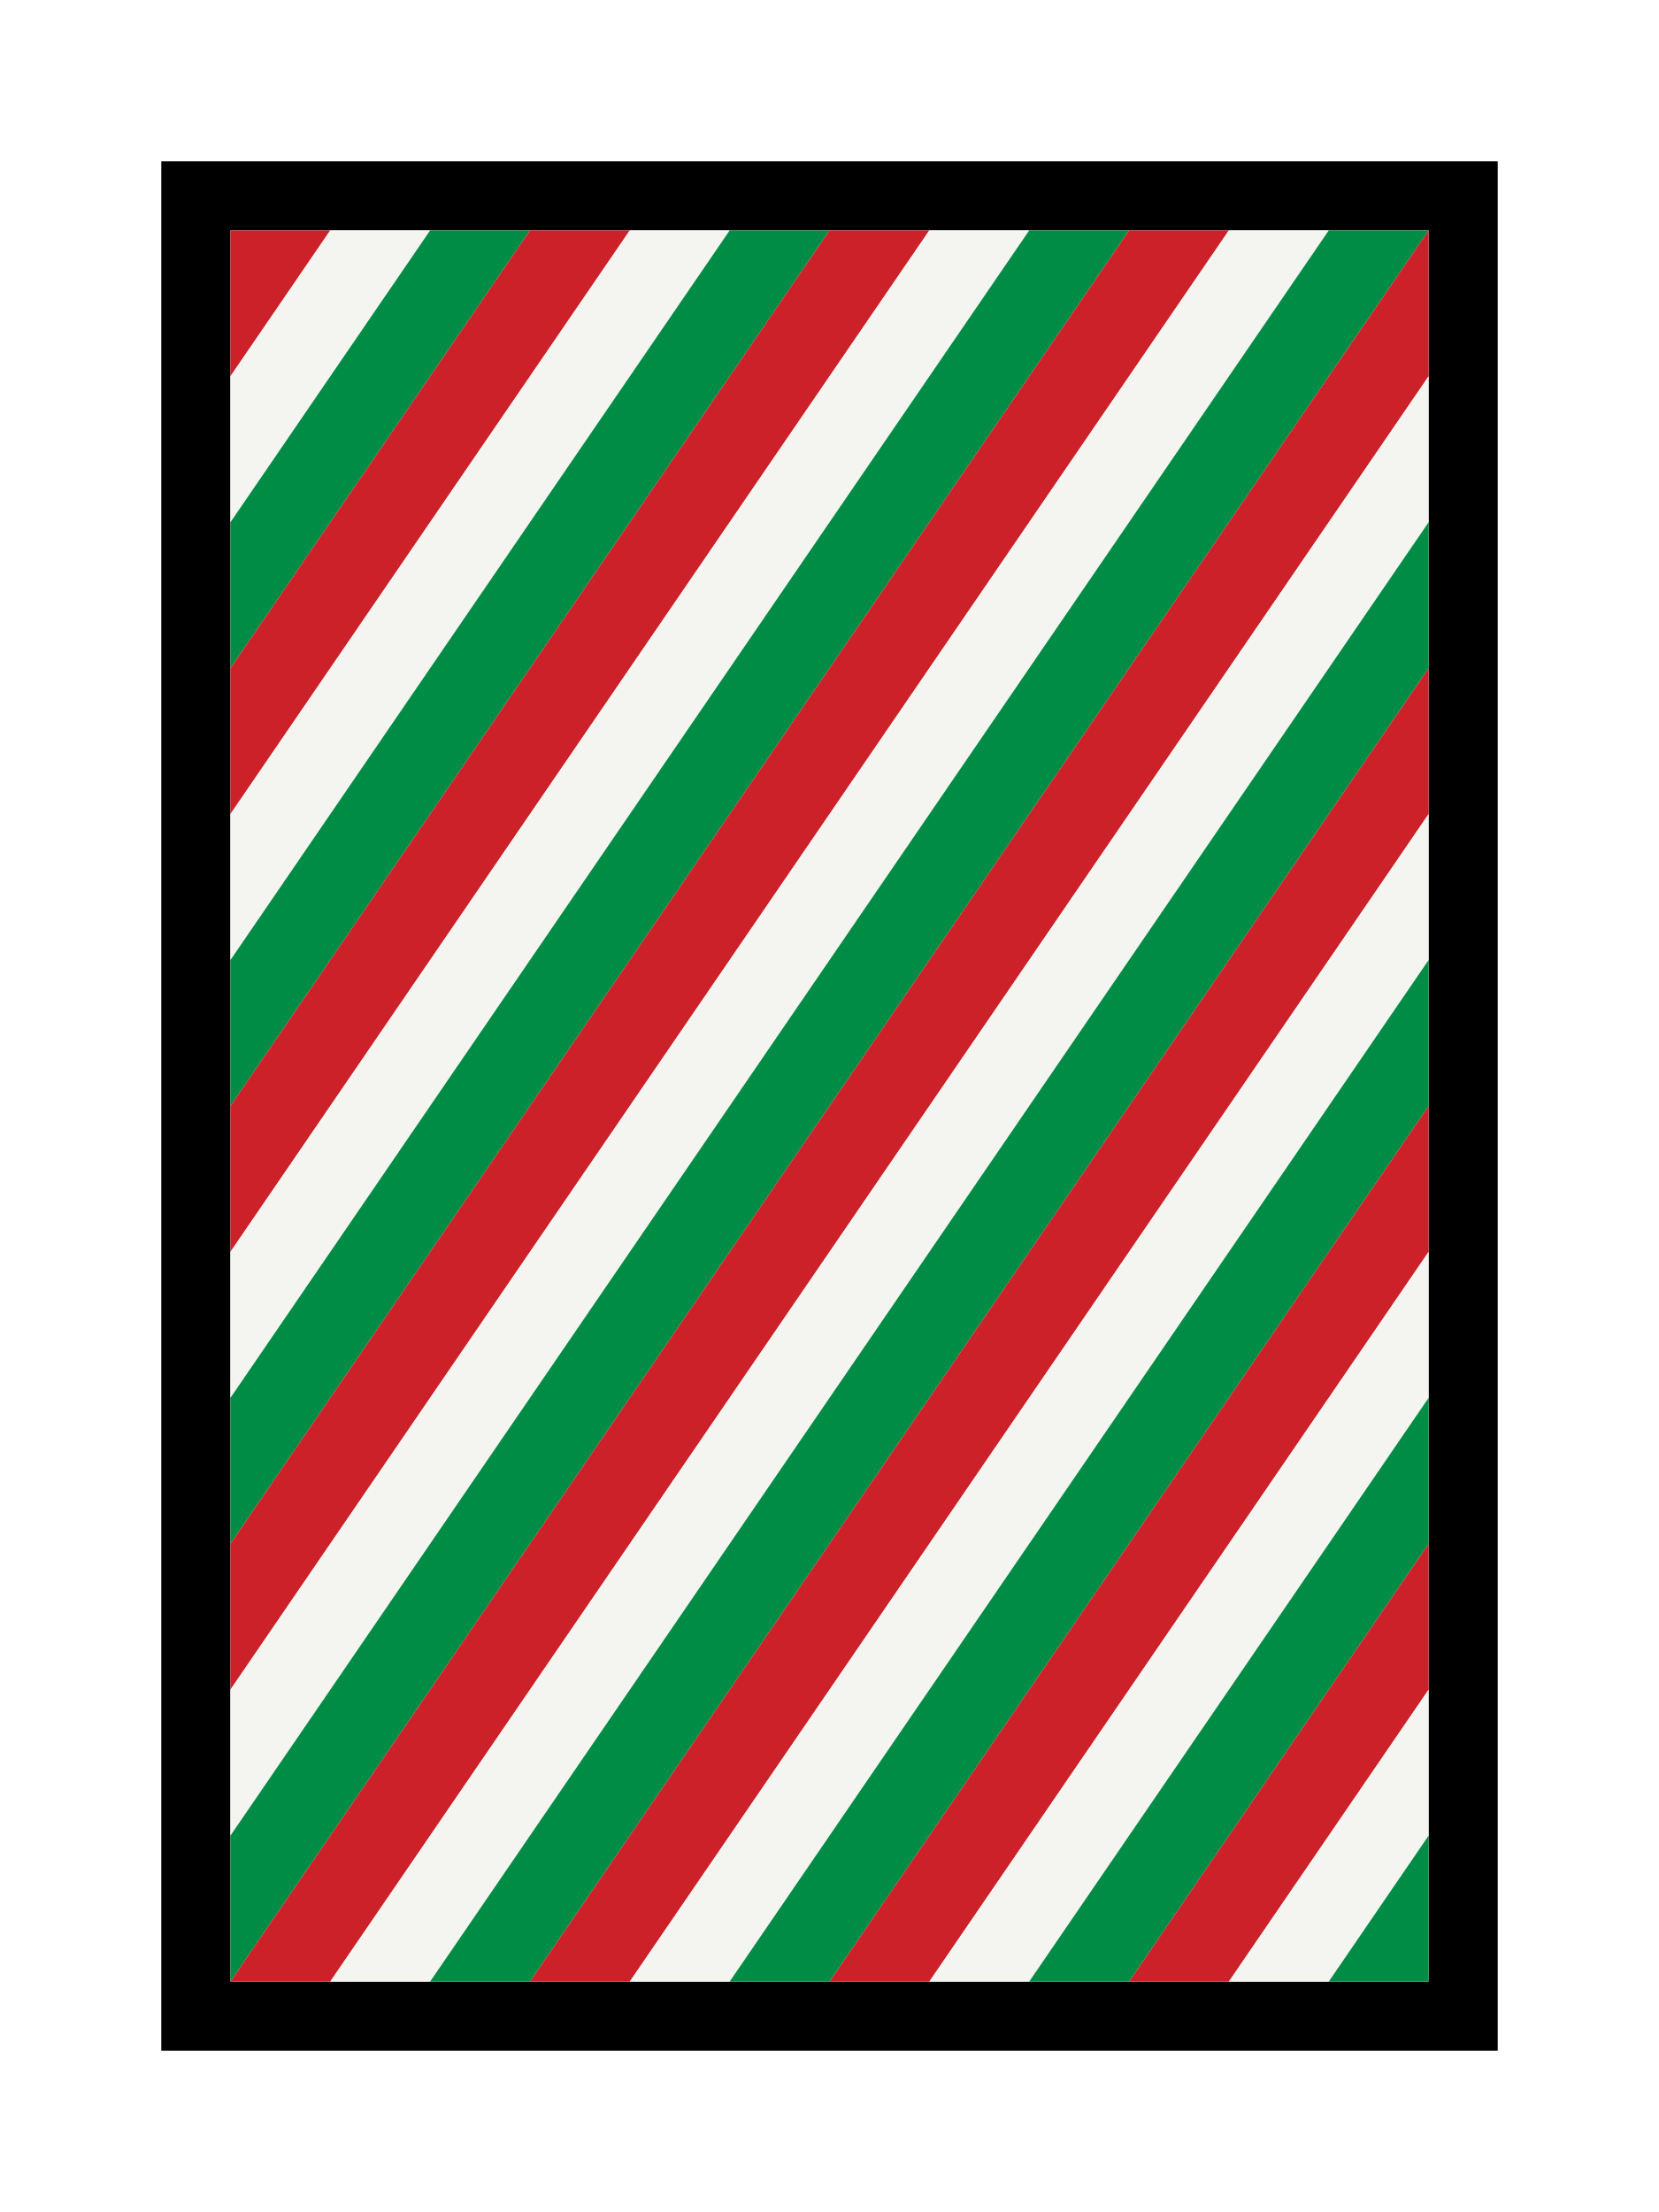
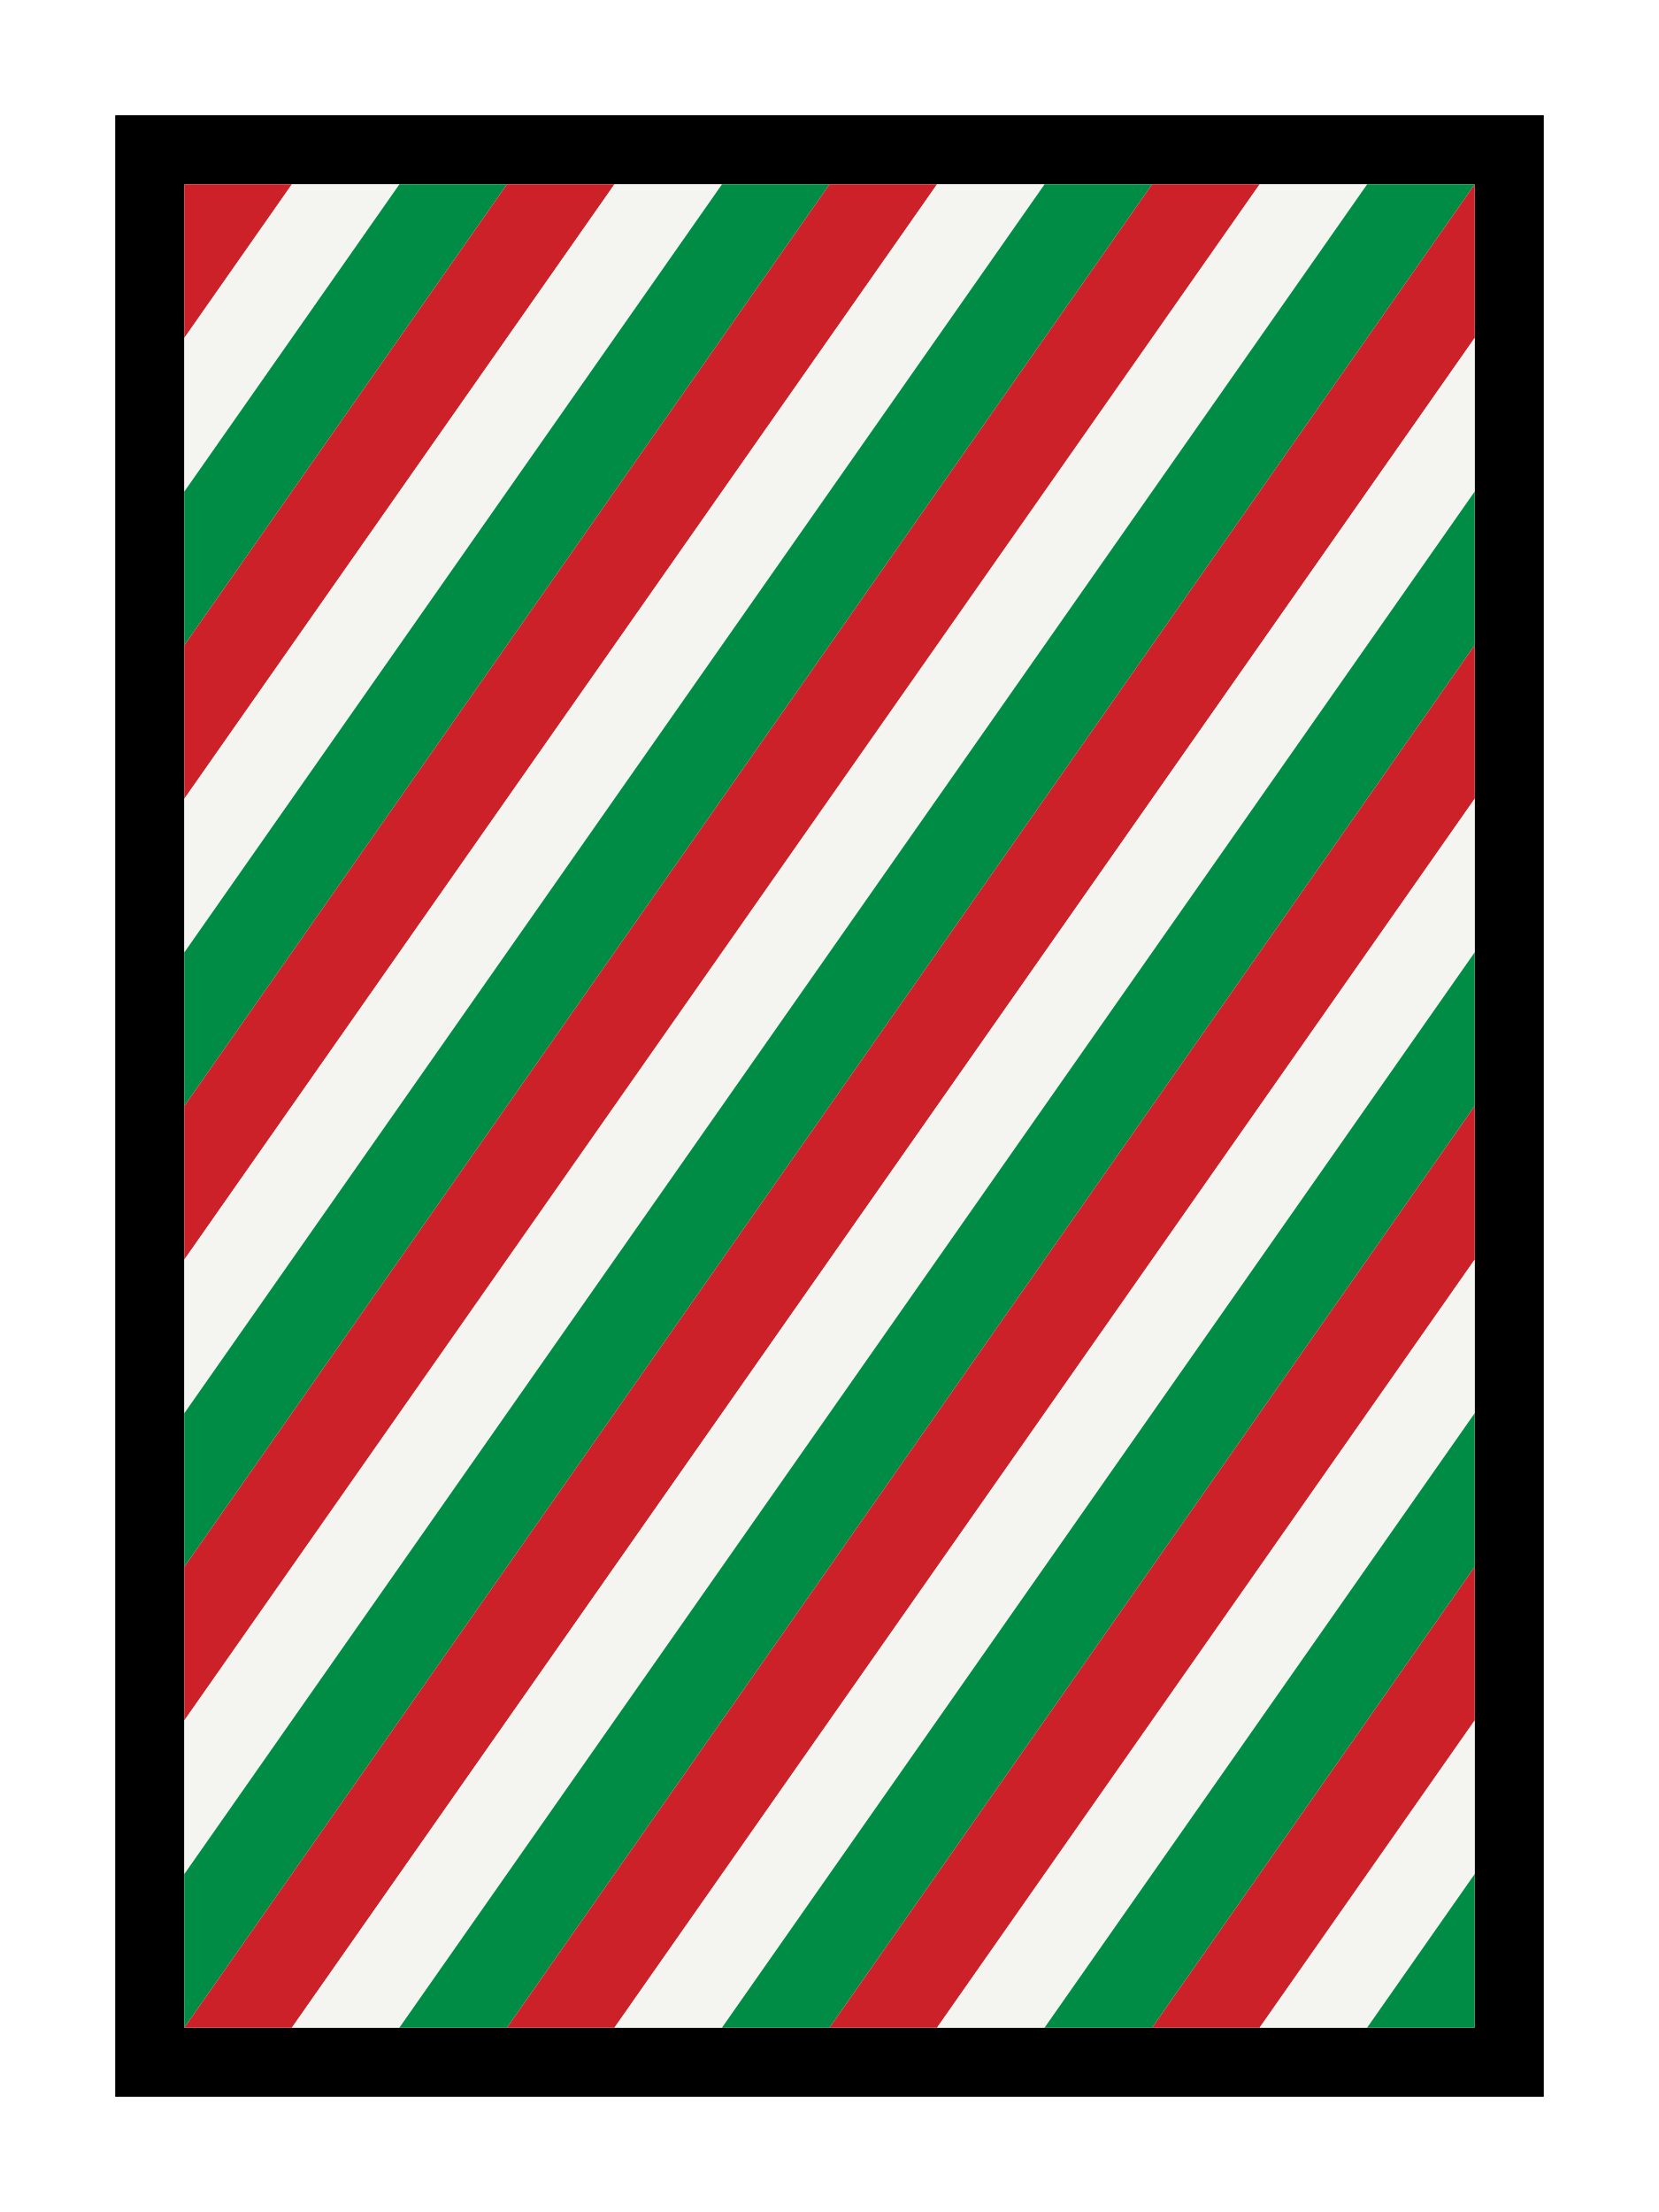
<svg xmlns="http://www.w3.org/2000/svg" version="1.1" baseProfile="full" width="72" height="96">
  <g style="display:inline">
    <rect style="display:inline;fill:#ffffff;stroke-width:0" width="72" height="96" x="0" y="0" />
-     <rect style="display:inline;fill:#000000;stroke-width:0" width="58" height="82" x="7" y="7" />
-     <rect style="display:inline;fill:#ffffff;stroke-width:0" width="52" height="76" x="10" y="10" />
+     <rect style="display:inline;fill:#000000;stroke-width:0" width="62" height="86" x="5" y="5" />
+     <rect style="display:inline;fill:#ffffff;stroke-width:0" width="56" height="80" x="8" y="8" />
  </g>
  <g>
-     <path fill="#CD212A" stroke="none" d="M 10.0,10.0 14.333,10.0 10.0,16.333 Z" />
-     <path fill="#F4F5F0" stroke="none" d="M 10.0,16.333 14.333,10.0 18.667,10.0 10.0,22.667 Z" />
-     <path fill="#008C45" stroke="none" d="M 10.0,22.667 18.667,10.0 23.0,10.0 10.0,29.0 Z" />
-     <path fill="#CD212A" stroke="none" d="M 10.0,29.0 23.0,10.0 27.333,10.0 10.0,35.333 Z" />
-     <path fill="#F4F5F0" stroke="none" d="M 10.0,35.333 27.333,10.0 31.667,10.0 10.0,41.667 Z" />
-     <path fill="#008C45" stroke="none" d="M 10.0,41.667 31.667,10.0 36.0,10.0 10.0,48.0 Z" />
-     <path fill="#CD212A" stroke="none" d="M 10.0,48.0 36.0,10.0 40.333,10.0 10.0,54.333 Z" />
-     <path fill="#F4F5F0" stroke="none" d="M 10.0,54.333 40.333,10.0 44.667,10.0 10.0,60.667 Z" />
-     <path fill="#008C45" stroke="none" d="M 10.0,60.667 44.667,10.0 49.0,10.0 10.0,67.0 Z" />
-     <path fill="#CD212A" stroke="none" d="M 10.0,67.0 49.0,10.0 53.333,10.0 10.0,73.333 Z" />
-     <path fill="#F4F5F0" stroke="none" d="M 10.0,73.333 53.333,10.0 57.667,10.0 10.0,79.667 Z" />
-     <path fill="#008C45" stroke="none" d="M 10.0,79.667 57.667,10.0 62.0,10.0 10.0,86.0 Z" />
-     <path fill="#CD212A" stroke="none" d="M 10.0,86.0 62.0,10.0 62.0,16.333 14.333,86.0 Z" />
-     <path fill="#F4F5F0" stroke="none" d="M 14.333,86.0 62.0,16.333 62.0,22.667 18.667,86.0 Z" />
-     <path fill="#008C45" stroke="none" d="M 18.667,86.0 62.0,22.667 62.0,29.0 23.0,86.0 Z" />
-     <path fill="#CD212A" stroke="none" d="M 23.0,86.0 62.0,29.0 62.0,35.333 27.333,86.0 Z" />
-     <path fill="#F4F5F0" stroke="none" d="M 27.333,86.0 62.0,35.333 62.0,41.667 31.667,86.0 Z" />
-     <path fill="#008C45" stroke="none" d="M 31.667,86.0 62.0,41.667 62.0,48.0 36.0,86.0 Z" />
-     <path fill="#CD212A" stroke="none" d="M 36.0,86.0 62.0,48.0 62.0,54.333 40.333,86.0 Z" />
-     <path fill="#F4F5F0" stroke="none" d="M 40.333,86.0 62.0,54.333 62.0,60.667 44.667,86.0 Z" />
-     <path fill="#008C45" stroke="none" d="M 44.667,86.0 62.0,60.667 62.0,67.0 49.0,86.0 Z" />
-     <path fill="#CD212A" stroke="none" d="M 49.0,86.0 62.0,67.0 62.0,73.333 53.333,86.0 Z" />
-     <path fill="#F4F5F0" stroke="none" d="M 53.333,86.0 62.0,73.333 62.0,79.667 57.667,86.0 Z" />
-     <path fill="#008C45" stroke="none" d="M 57.667,86.0 62.0,79.667 62.0,86.0 Z" />
+     <path fill="#CD212A" stroke="none" d="M 8.0,8.0 12.667,8.0 8.0,14.667 Z" />
+     <path fill="#F4F5F0" stroke="none" d="M 8.0,14.667 12.667,8.0 17.333,8.0 8.0,21.333 Z" />
+     <path fill="#008C45" stroke="none" d="M 8.0,21.333 17.333,8.0 22.0,8.0 8.0,28.0 Z" />
+     <path fill="#CD212A" stroke="none" d="M 8.0,28.0 22.0,8.0 26.667,8.0 8.0,34.667 Z" />
+     <path fill="#F4F5F0" stroke="none" d="M 8.0,34.667 26.667,8.0 31.333,8.0 8.0,41.333 Z" />
+     <path fill="#008C45" stroke="none" d="M 8.0,41.333 31.333,8.0 36.0,8.0 8.0,48.0 Z" />
+     <path fill="#CD212A" stroke="none" d="M 8.0,48.0 36.0,8.0 40.667,8.0 8.0,54.667 Z" />
+     <path fill="#F4F5F0" stroke="none" d="M 8.0,54.667 40.667,8.0 45.333,8.0 8.0,61.333 Z" />
+     <path fill="#008C45" stroke="none" d="M 8.0,61.333 45.333,8.0 50.0,8.0 8.0,68.0 Z" />
+     <path fill="#CD212A" stroke="none" d="M 8.0,68.0 50.0,8.0 54.667,8.0 8.0,74.667 Z" />
+     <path fill="#F4F5F0" stroke="none" d="M 8.0,74.667 54.667,8.0 59.333,8.0 8.0,81.333 Z" />
+     <path fill="#008C45" stroke="none" d="M 8.0,81.333 59.333,8.0 64.0,8.0 8.0,88.0 Z" />
+     <path fill="#CD212A" stroke="none" d="M 8.0,88.0 64.0,8.0 64.0,14.667 12.667,88.0 Z" />
+     <path fill="#F4F5F0" stroke="none" d="M 12.667,88.0 64.0,14.667 64.0,21.333 17.333,88.0 Z" />
+     <path fill="#008C45" stroke="none" d="M 17.333,88.0 64.0,21.333 64.0,28.0 22.0,88.0 Z" />
+     <path fill="#CD212A" stroke="none" d="M 22.0,88.0 64.0,28.0 64.0,34.667 26.667,88.0 Z" />
+     <path fill="#F4F5F0" stroke="none" d="M 26.667,88.0 64.0,34.667 64.0,41.333 31.333,88.0 Z" />
+     <path fill="#008C45" stroke="none" d="M 31.333,88.0 64.0,41.333 64.0,48.0 36.0,88.0 Z" />
+     <path fill="#CD212A" stroke="none" d="M 36.0,88.0 64.0,48.0 64.0,54.667 40.667,88.0 Z" />
+     <path fill="#F4F5F0" stroke="none" d="M 40.667,88.0 64.0,54.667 64.0,61.333 45.333,88.0 Z" />
+     <path fill="#008C45" stroke="none" d="M 45.333,88.0 64.0,61.333 64.0,68.0 50.0,88.0 Z" />
+     <path fill="#CD212A" stroke="none" d="M 50.0,88.0 64.0,68.0 64.0,74.667 54.667,88.0 Z" />
+     <path fill="#F4F5F0" stroke="none" d="M 54.667,88.0 64.0,74.667 64.0,81.333 59.333,88.0 Z" />
+     <path fill="#008C45" stroke="none" d="M 59.333,88.0 64.0,81.333 64.0,88.0 Z" />
  </g>
</svg>
